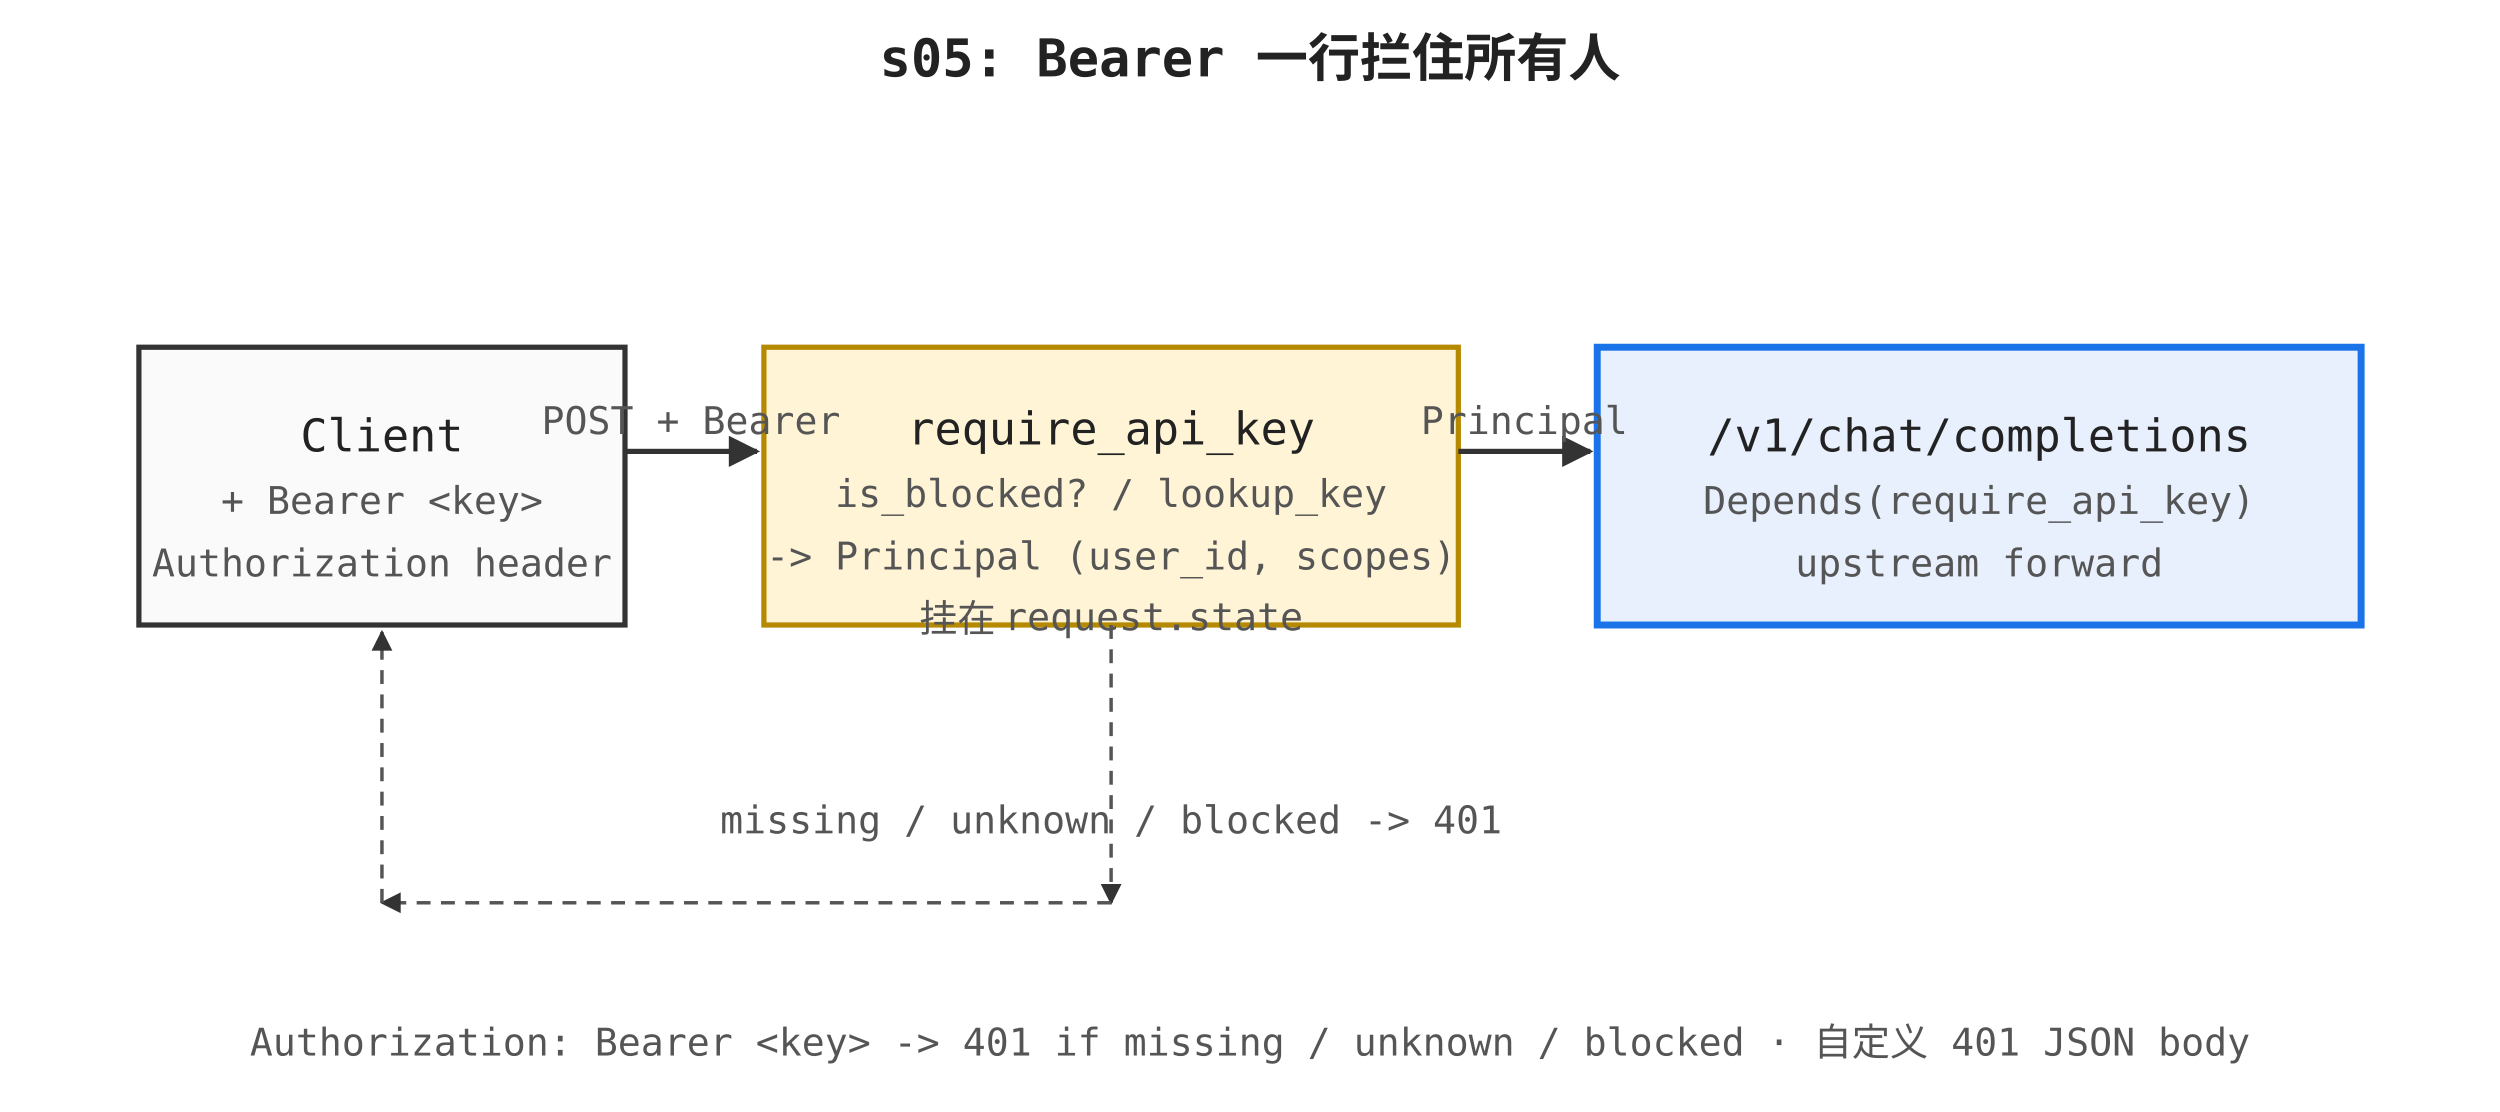
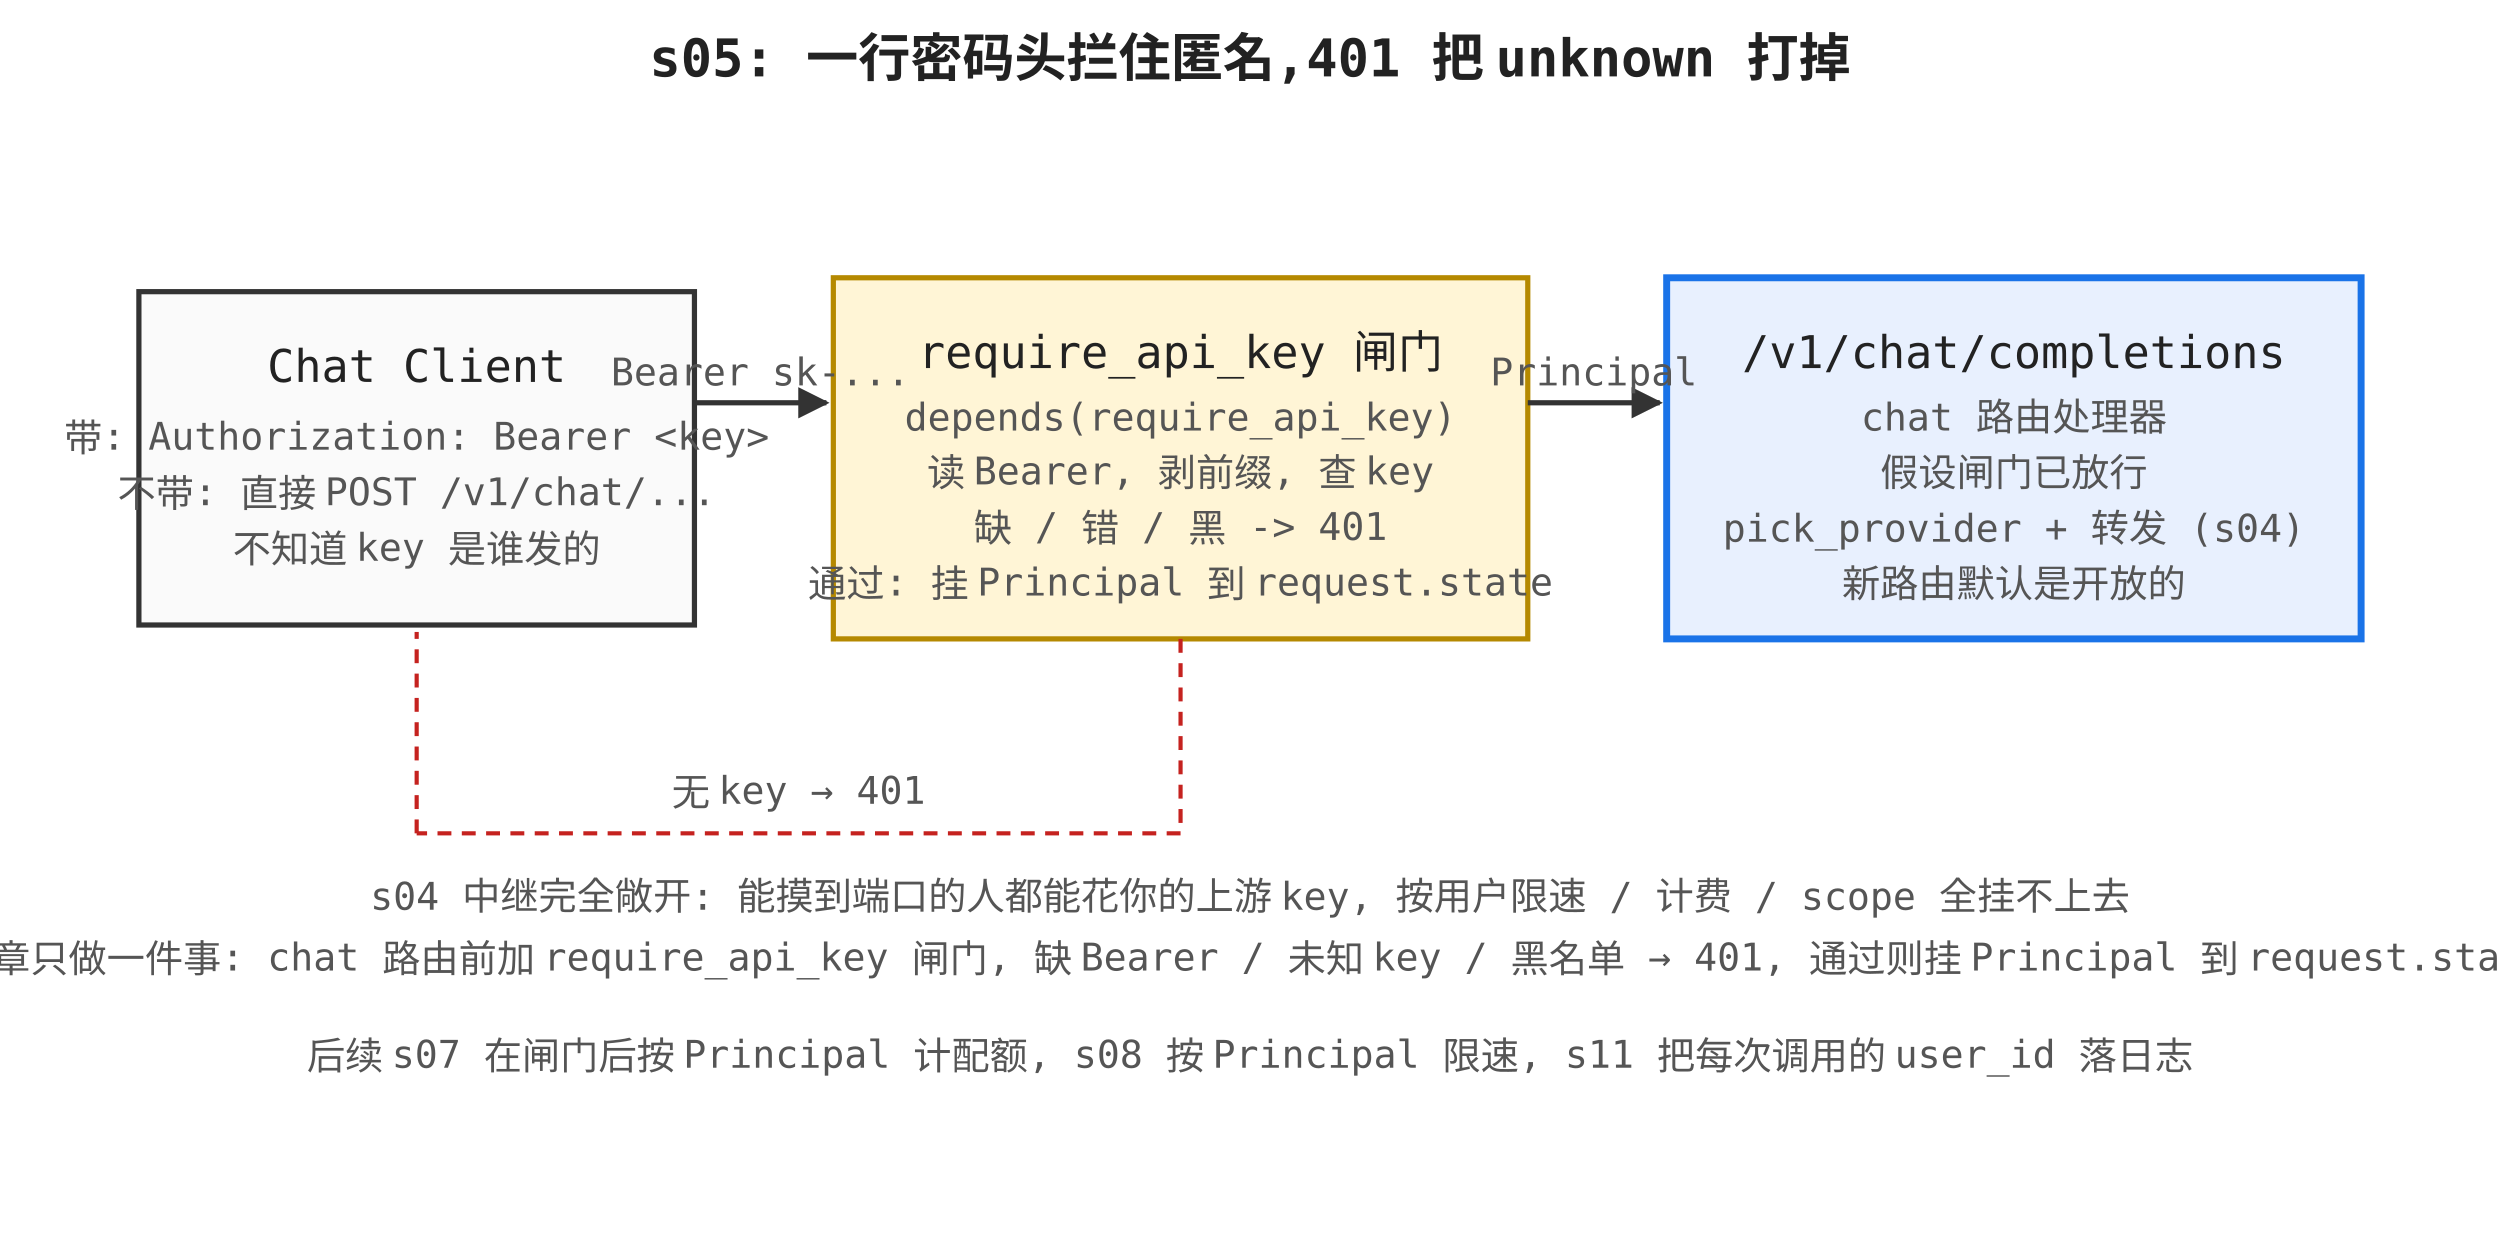
- <svg xmlns="http://www.w3.org/2000/svg" viewBox="0 0 720 320" font-family="monospace">
+ <svg xmlns="http://www.w3.org/2000/svg" viewBox="0 0 720 360" font-family="monospace">
  <style>
    .client     { fill: #fafafa; stroke: #333;    stroke-width: 1.5; }
    .gateway    { fill: #e8f0fe; stroke: #1a73e8; stroke-width: 2;   }
    .middleware { fill: #fff5d6; stroke: #b58900; stroke-width: 1.5; }
    .upstream   { fill: #fce8e6; stroke: #c5221f; stroke-width: 1.5; }
    .title      { font-size: 15px; font-weight: bold; fill: #222; }
    .label      { font-size: 13px; fill: #222; }
    .small      { font-size: 11px; fill: #555; }
    .arrow      { stroke: #333; stroke-width: 1.5; fill: none; marker-end: url(#arrow); }
    .arrowR     { stroke: #555; stroke-width: 1;   fill: none; marker-end: url(#arrow); stroke-dasharray: 4 3; }
  </style>
  <defs>
    <marker id="arrow" viewBox="0 0 10 10" refX="9" refY="5" markerWidth="6" markerHeight="6" orient="auto">
      <path d="M0,0 L10,5 L0,10 z" fill="#333" />
    </marker>
  </defs>
-   <text x="360" y="22" text-anchor="middle" class="title">s05: Bearer 一行拦住所有人</text>
-   <rect class="client" x="40" y="100" width="140" height="80" />
-   <text x="110" y="130" text-anchor="middle" class="label">Client</text>
-   <text x="110" y="148" text-anchor="middle" class="small">+ Bearer &lt;key&gt;</text>
-   <text x="110" y="166" text-anchor="middle" class="small">Authorization header</text>
-   <rect class="middleware" x="220" y="100" width="200" height="80" />
-   <text x="320" y="128" text-anchor="middle" class="label">require_api_key</text>
-   <text x="320" y="146" text-anchor="middle" class="small">is_blocked? / lookup_key</text>
-   <text x="320" y="164" text-anchor="middle" class="small">-&gt; Principal (user_id, scopes)</text>
-   <text x="320" y="182" text-anchor="middle" class="small">挂在 request.state</text>
-   <rect class="gateway" x="460" y="100" width="220" height="80" />
-   <text x="570" y="130" text-anchor="middle" class="label">/v1/chat/completions</text>
-   <text x="570" y="148" text-anchor="middle" class="small">Depends(require_api_key)</text>
-   <text x="570" y="166" text-anchor="middle" class="small">upstream forward</text>
-   <line class="arrow" x1="180" y1="130" x2="218" y2="130" />
-   <text x="199" y="125" text-anchor="middle" class="small">POST + Bearer</text>
-   <line class="arrowR" x1="320" y1="180" x2="320" y2="260" stroke="#c5221f" />
-   <line class="arrowR" x1="320" y1="260" x2="110" y2="260" stroke="#c5221f" />
-   <line class="arrowR" x1="110" y1="260" x2="110" y2="182" stroke="#c5221f" />
-   <text x="320" y="240" text-anchor="middle" class="small" fill="#c5221f">missing / unknown / blocked -&gt; 401</text>
-   <line class="arrow" x1="420" y1="130" x2="458" y2="130" />
-   <text x="439" y="125" text-anchor="middle" class="small">Principal</text>
-   <text x="360" y="304" text-anchor="middle" class="small">Authorization: Bearer &lt;key&gt; -&gt; 401 if missing / unknown / blocked · 自定义 401 JSON body</text>
+   <text x="360" y="22" text-anchor="middle" class="title">s05: 一行密码头拦住匿名,401 把 unknown 打掉</text>
+   <rect class="client" x="40" y="84" width="160" height="96" />
+   <text x="120" y="110" text-anchor="middle" class="label">Chat Client</text>
+   <text x="120" y="130" text-anchor="middle" class="small">带: Authorization: Bearer &lt;key&gt;</text>
+   <text x="120" y="146" text-anchor="middle" class="small">不带: 直接 POST /v1/chat/...</text>
+   <text x="120" y="162" text-anchor="middle" class="small">不知道 key 是谁发的</text>
+   <rect class="middleware" x="240" y="80" width="200" height="104" />
+   <text x="340" y="106" text-anchor="middle" class="label">require_api_key 闸门</text>
+   <text x="340" y="124" text-anchor="middle" class="small">depends(require_api_key)</text>
+   <text x="340" y="140" text-anchor="middle" class="small">读 Bearer, 剥前缀, 查 key</text>
+   <text x="340" y="156" text-anchor="middle" class="small">缺 / 错 / 黑 -&gt; 401</text>
+   <text x="340" y="172" text-anchor="middle" class="small">通过: 挂 Principal 到 request.state</text>
+   <rect class="gateway" x="480" y="80" width="200" height="104" />
+   <text x="580" y="106" text-anchor="middle" class="label">/v1/chat/completions</text>
+   <text x="580" y="124" text-anchor="middle" class="small">chat 路由处理器</text>
+   <text x="580" y="140" text-anchor="middle" class="small">假设闸门已放行</text>
+   <text x="580" y="156" text-anchor="middle" class="small">pick_provider + 转发 (s04)</text>
+   <text x="580" y="172" text-anchor="middle" class="small">新路由默认是开放的</text>
+   <line class="arrow" x1="200" y1="116" x2="238" y2="116" />
+   <text x="219" y="111" text-anchor="middle" class="small">Bearer sk-...</text>
+   <line class="arrow" x1="440" y1="116" x2="478" y2="116" />
+   <text x="459" y="111" text-anchor="middle" class="small">Principal</text>
+   <line stroke="#c5221f" stroke-width="1.2" fill="none" stroke-dasharray="4 3" x1="340" y1="184" x2="340" y2="240" />
+   <line stroke="#c5221f" stroke-width="1.2" fill="none" stroke-dasharray="4 3" x1="340" y1="240" x2="120" y2="240" />
+   <line stroke="#c5221f" stroke-width="1.2" fill="none" stroke-dasharray="4 3" x1="120" y1="240" x2="120" y2="182" />
+   <text x="230" y="232" text-anchor="middle" class="small" fill="#c5221f">无 key → 401</text>
+   <text x="360" y="262" text-anchor="middle" class="small">s04 中继完全敞开: 能摸到端口的人都能花你的上游 key, 按用户限速 / 计费 / scope 全挂不上去</text>
+   <text x="360" y="280" text-anchor="middle" class="small">本章只做一件事: chat 路由前加 require_api_key 闸门, 缺 Bearer / 未知 key / 黑名单 → 401, 通过则挂 Principal 到 request.state</text>
+   <text x="360" y="308" text-anchor="middle" class="small">后续 s07 在闸门后按 Principal 计配额, s08 按 Principal 限速, s11 把每次调用的 user_id 落日志</text>
</svg>
